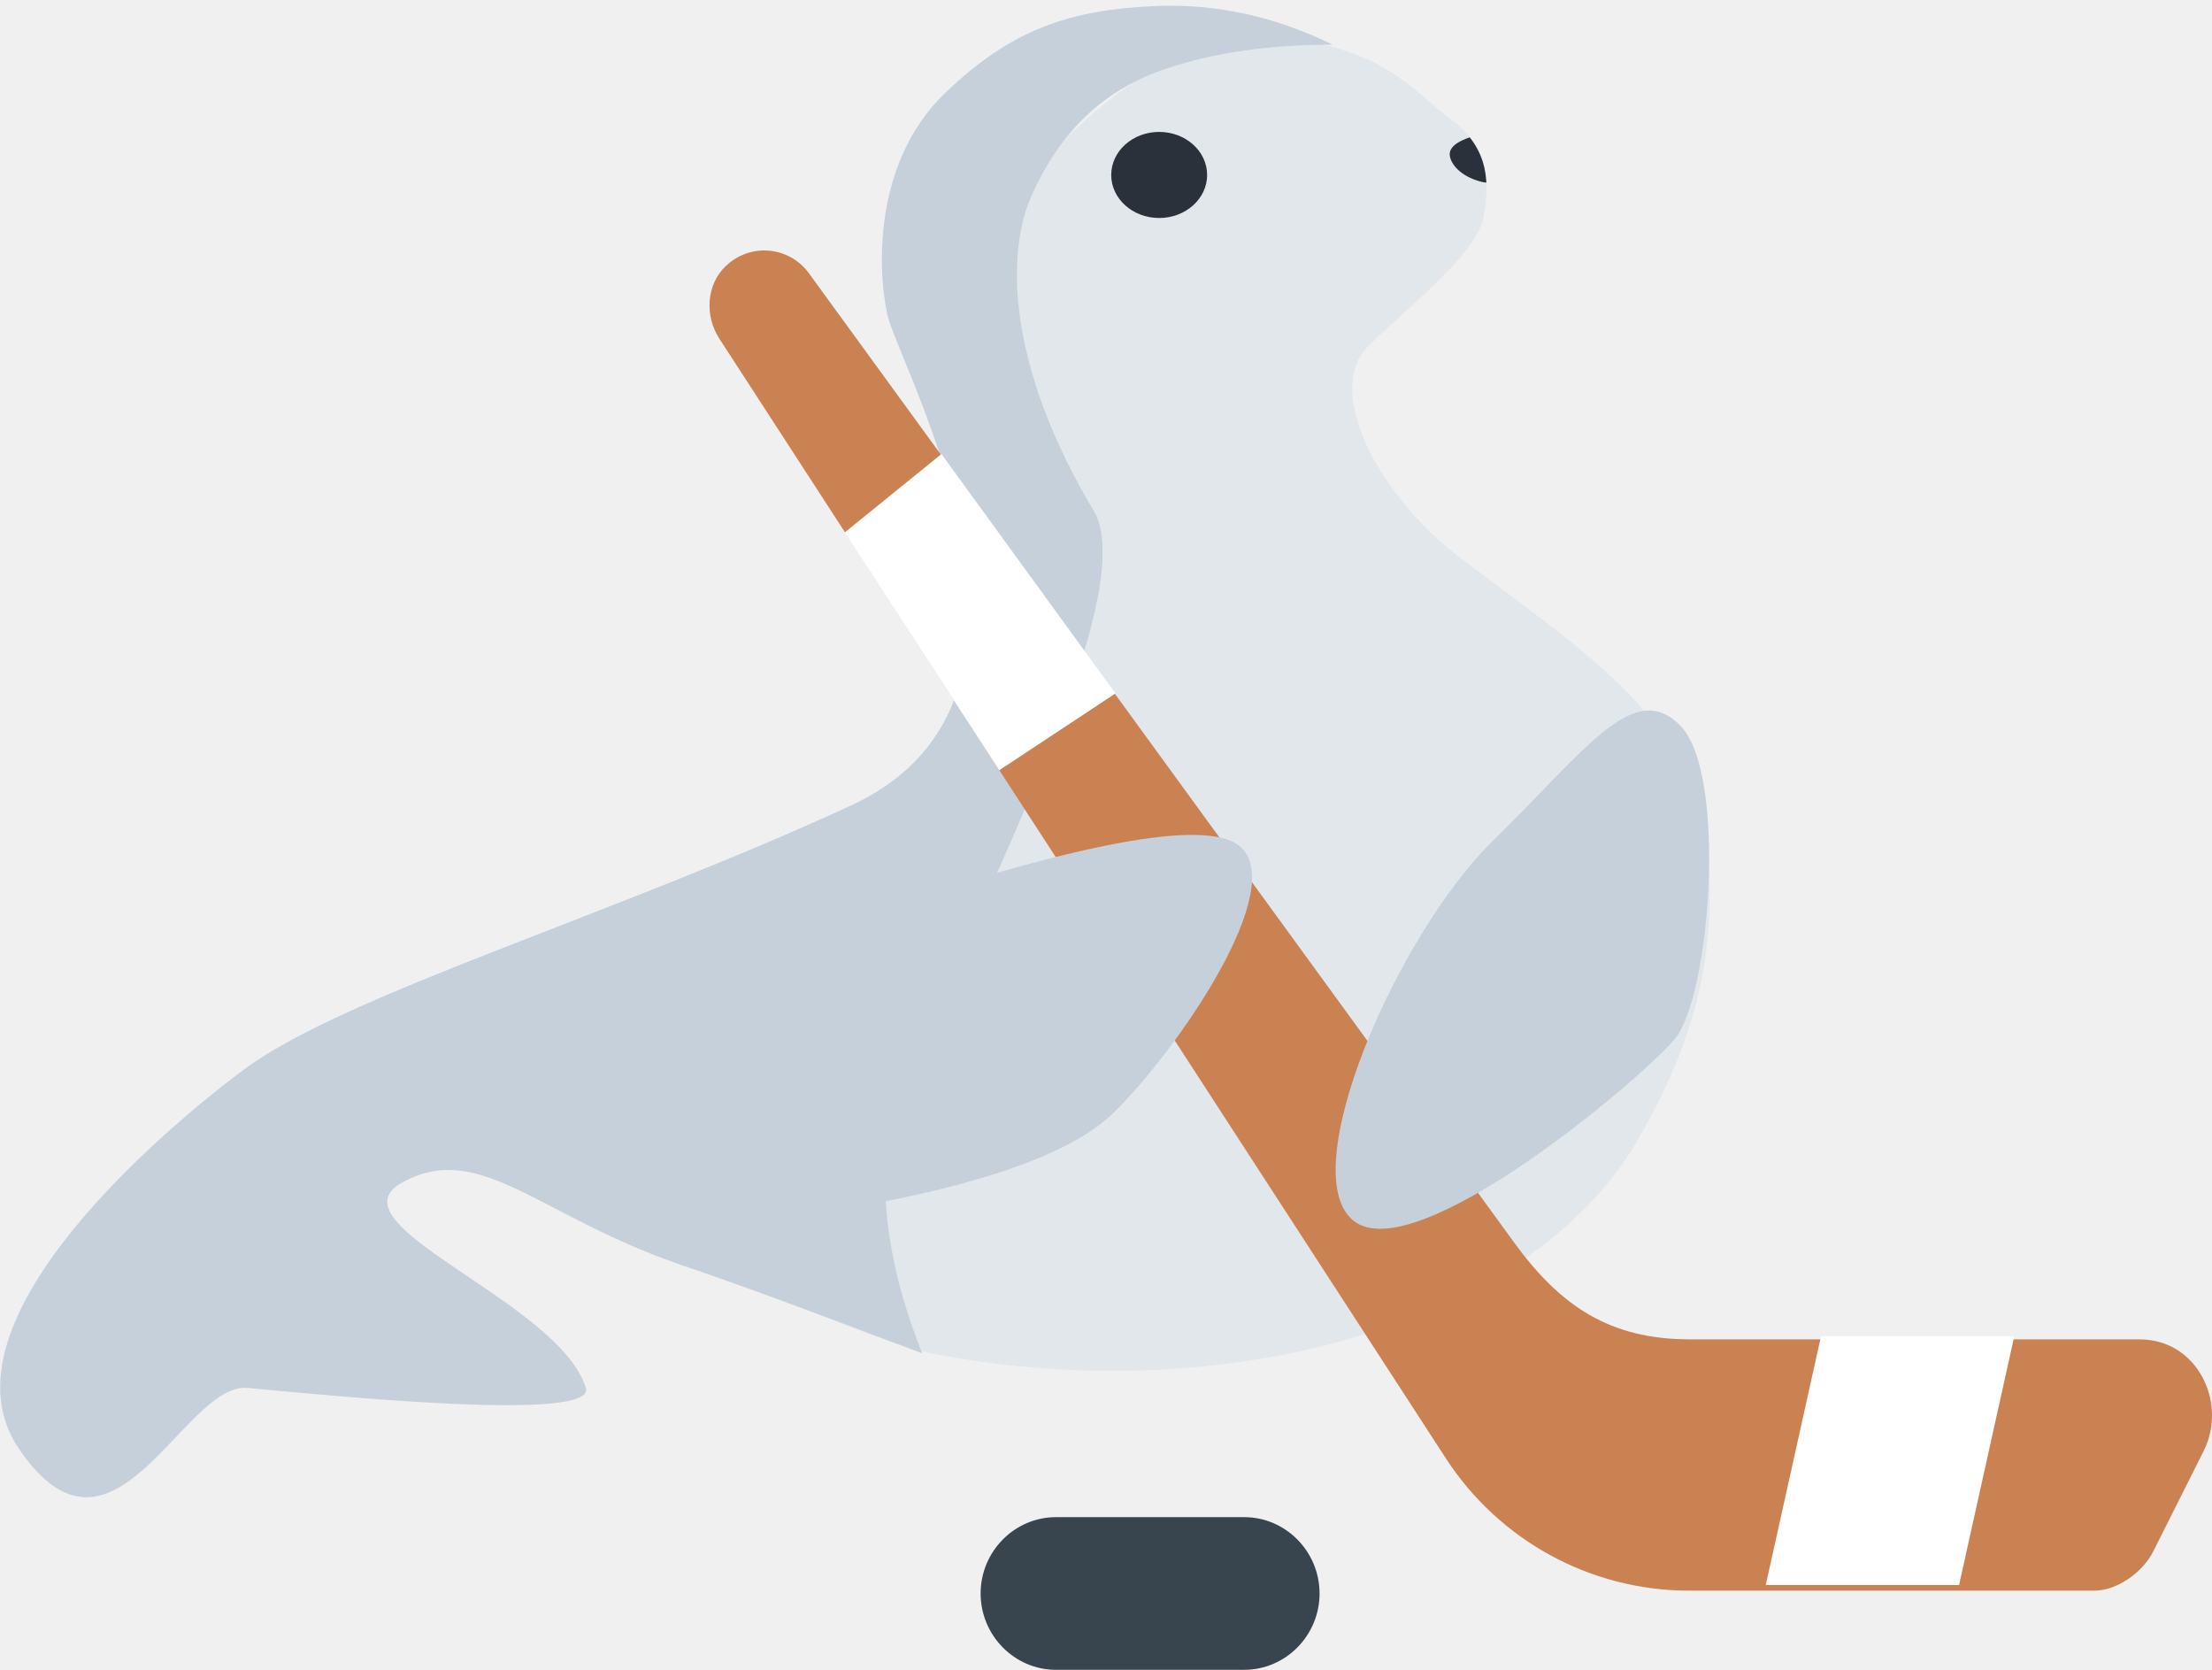
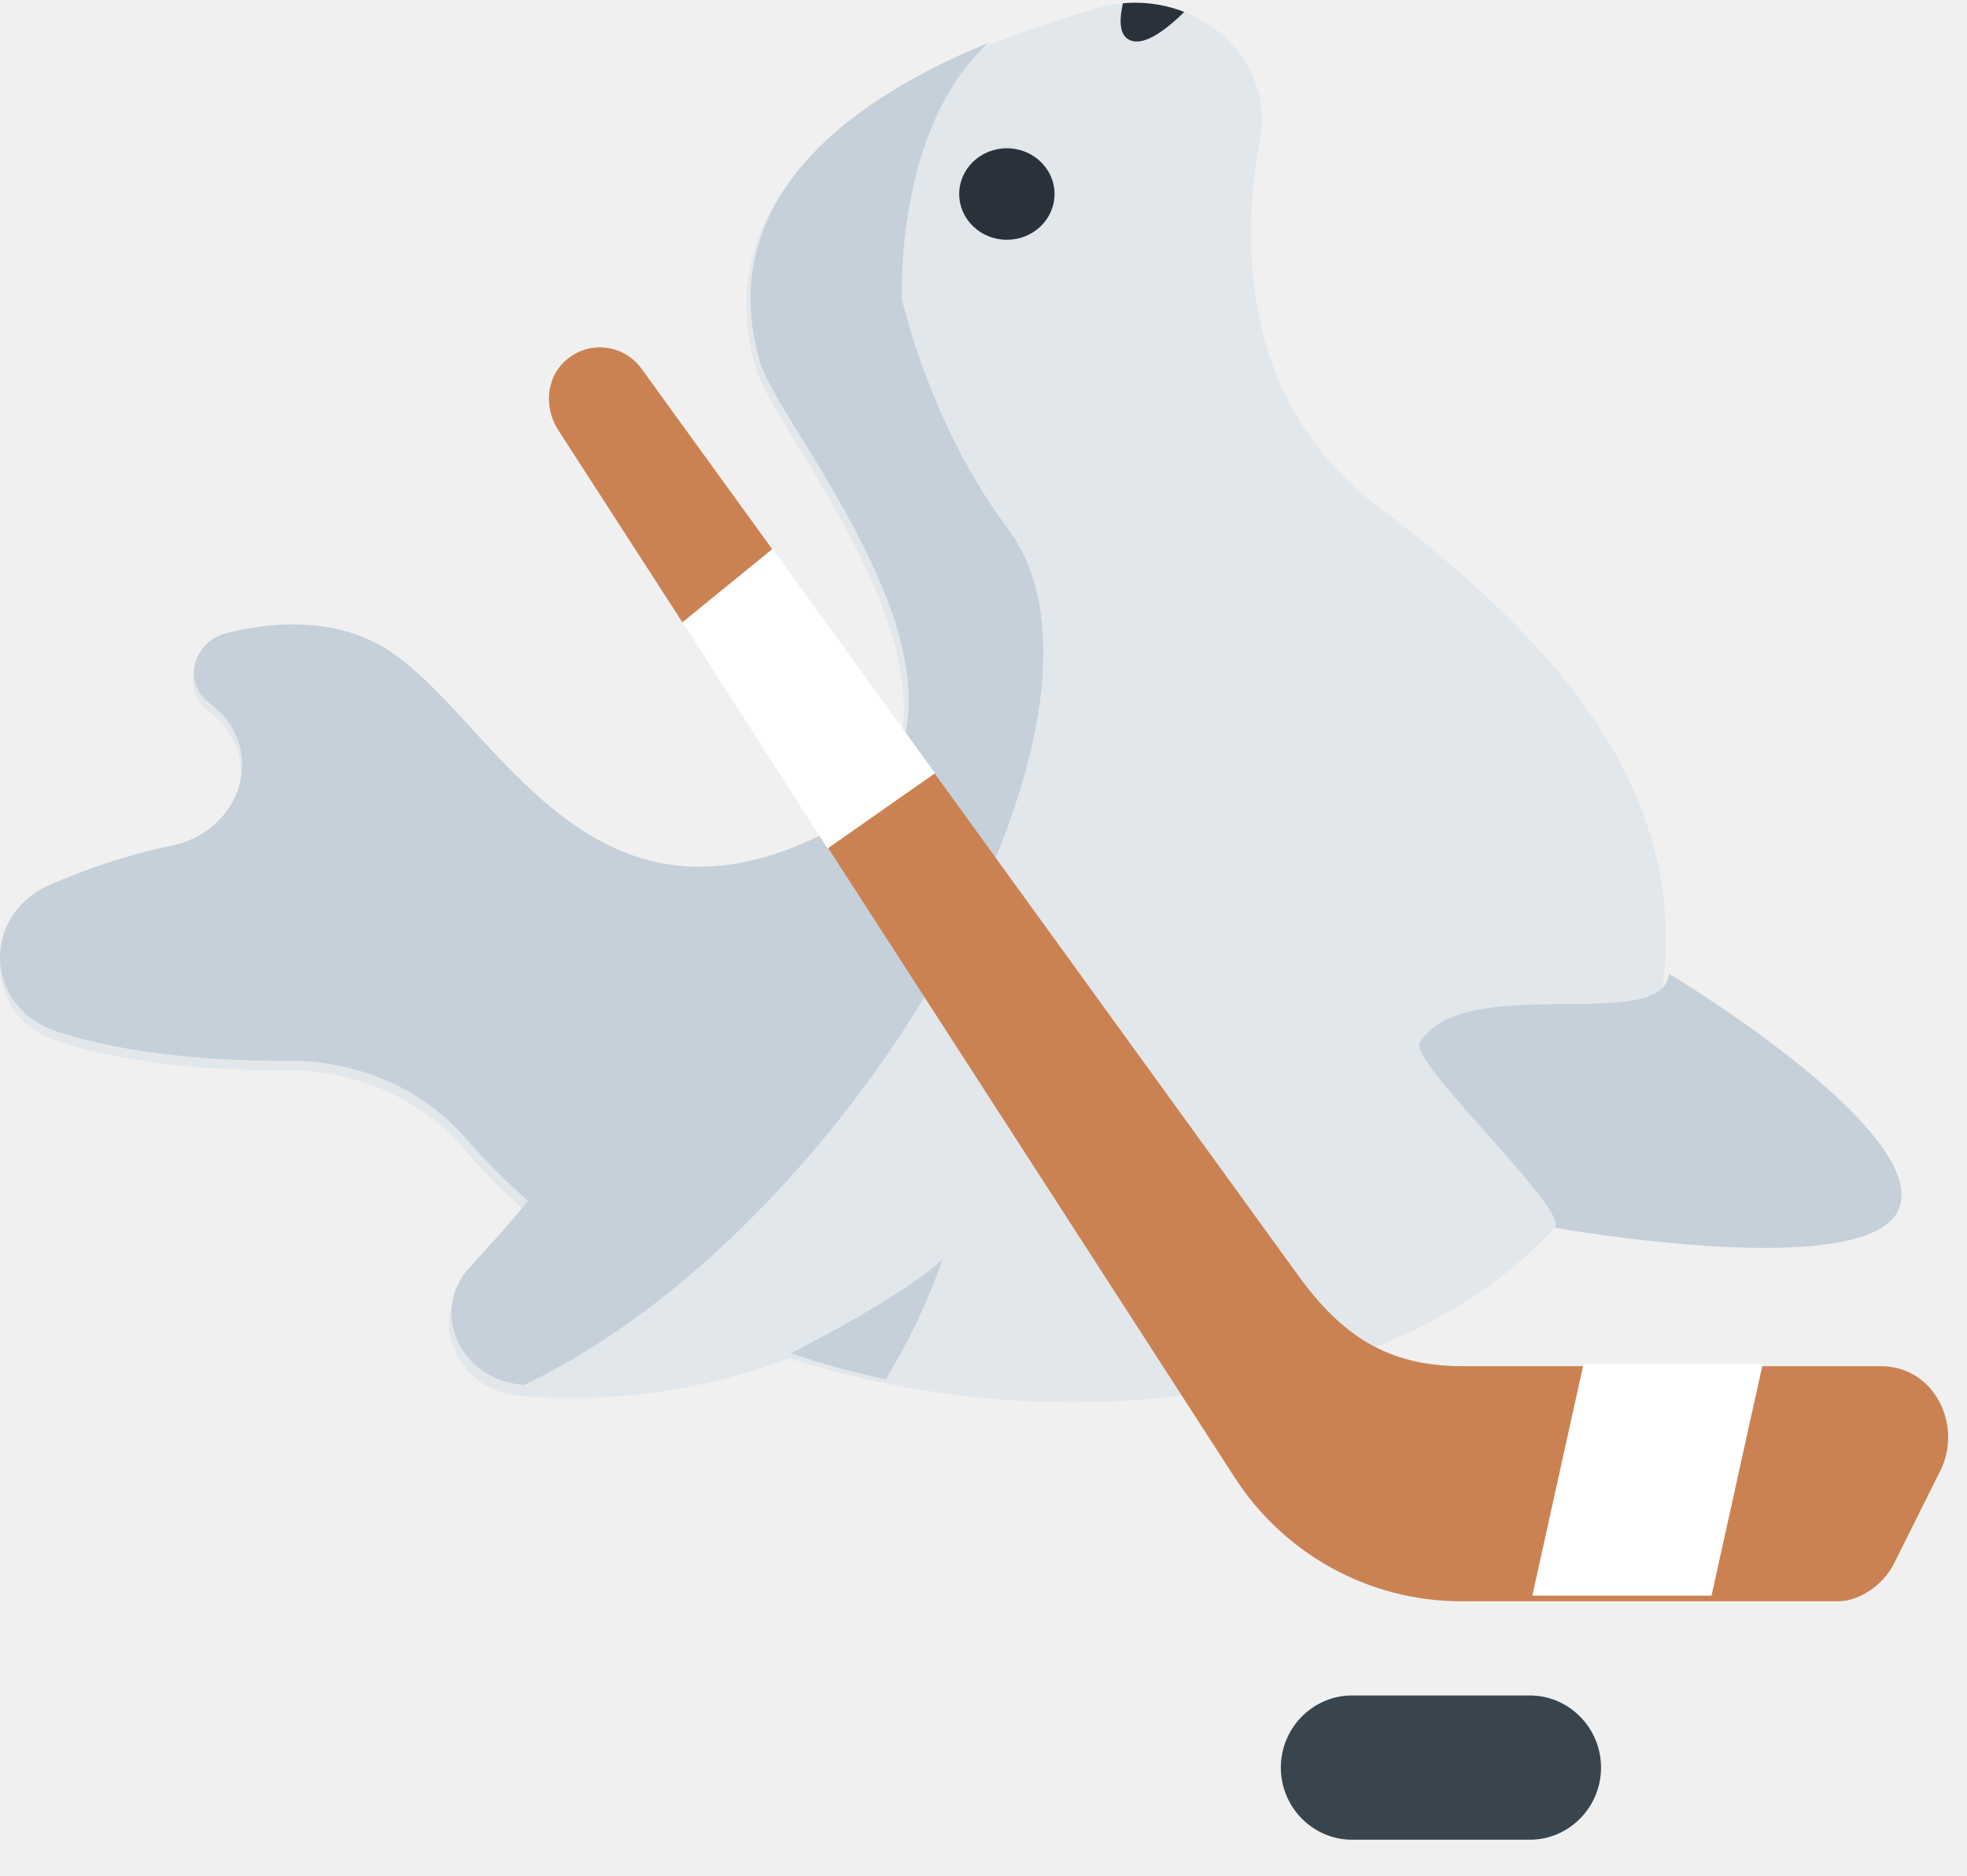
- <svg xmlns="http://www.w3.org/2000/svg" xmlns:xlink="http://www.w3.org/1999/xlink" width="53px" height="40px" viewBox="0 0 53 40" version="1.1">
+ <svg xmlns="http://www.w3.org/2000/svg" xmlns:xlink="http://www.w3.org/1999/xlink" width="43px" height="41px" viewBox="0 0 43 41" version="1.1">
  <defs>
-     <path d="M31.99,21.717 C31.844,23.215 31.304,24.834 30.255,26.59 C29.978,27.054 29.647,27.493 29.268,27.902 C26.926,30.442 22.783,31.891 18.313,32.008 C16.662,32.05 14.967,31.911 13.301,31.578 C12.496,31.417 9.542,30.294 7.101,28.942 C4.659,27.59 3.508,26.442 3.041,25.897 C2.024,24.712 -0.816,23.846 0.342,24.489 C2.943,25.938 5.727,21.304 11.36,18.678 C16.994,16.052 15.435,9.637 14.928,7.86 C14.713,7.101 14.48,5.815 15.133,4.386 C15.548,3.48 18.412,0.047 21.247,0.079 C24.082,0.11 24.977,1.402 25.759,1.964 C26.668,2.62 26.816,3.375 26.624,4.386 C26.448,5.311 24.571,6.733 23.837,7.498 C22.821,8.558 24.096,11.048 26.089,12.555 C29.85,15.399 32.463,16.887 31.99,21.717 Z" id="path-1" />
+     <path d="M36.38,21.231 C36.248,22.592 35.758,24.063 34.806,25.658 C34.555,26.08 34.255,26.479 33.912,26.851 C31.786,29.159 28.027,30.475 23.972,30.581 C22.475,30.62 20.936,30.494 19.425,30.191 C18.695,30.045 17.971,29.858 17.26,29.628 C15.616,30.247 13.65,30.632 11.391,30.455 C9.99,30.346 9.32,28.827 10.233,27.845 C10.636,27.411 11.066,26.927 11.482,26.411 C10.998,25.986 10.54,25.524 10.117,25.029 C9.193,23.952 7.779,23.33 6.284,23.336 C4.769,23.344 2.832,23.221 1.24,22.695 C-0.341,22.172 -0.43,20.142 1.086,19.473 C1.847,19.139 2.744,18.819 3.718,18.617 C5.241,18.302 5.803,16.538 4.657,15.565 C4.623,15.537 4.588,15.51 4.553,15.482 C3.95,15.019 4.196,14.123 4.955,13.938 C5.984,13.687 7.203,13.624 8.254,14.208 C10.613,15.525 12.553,20.856 17.664,18.47 C22.776,16.084 16.98,9.6 16.521,7.985 C16.326,7.296 16.114,6.127 16.706,4.829 C17.083,4.006 17.781,3.13 19.011,2.293 C19.674,1.84 20.491,1.4 21.495,0.983 C22.229,0.678 23.062,0.386 24.008,0.113 C24.868,-0.134 25.805,0.031 26.515,0.541 C27.34,1.137 27.72,2.071 27.546,2.99 C27.165,4.993 27.01,8.652 30.124,11.012 C33.537,13.596 36.81,16.842 36.38,21.231 Z" id="path-1" />
  </defs>
  <g id="r" stroke="none" stroke-width="1" fill="none" fill-rule="evenodd">
    <g id="logo">
-       <g>
-         <g id="Path-3" transform="translate(8.920195, 0.824427)">
-           <g id="Path-6">
-             <mask id="mask-2" fill="white">
-               <use xlink:href="#path-1" />
-             </mask>
-             <use id="Mask" fill="#E2E7EC" fill-rule="nonzero" xlink:href="#path-1" />
-             <path d="M26.848,2.336 C26.129,2.459 25.785,2.648 25.817,2.903 C25.84,3.088 26.047,3.393 26.571,3.53 C26.701,3.564 26.953,3.564 27.327,3.53 L26.848,2.336 Z" fill="#2B313A" mask="url(#mask-2)" />
-           </g>
+       <g transform="translate(0, 0.058824)">
+         <g id="Path-3">
+           <mask id="mask-2" fill="white">
+             <use xlink:href="#path-1" />
+           </mask>
+           <use id="Mask" fill="#E2E7EC" fill-rule="nonzero" xlink:href="#path-1" />
+           <path d="M24.632,-0.289 C24.422,0.373 24.458,0.747 24.739,0.833 C25.02,0.918 25.454,0.658 26.039,0.052 L24.632,-0.289 Z" fill="#2B313A" mask="url(#mask-2)" />
        </g>
-         <path d="M26.206,12.237 C24.084,8.686 24.133,6.021 24.701,4.724 C25.27,3.428 26.204,2.232 27.922,1.651 C29.068,1.264 30.404,1.07 31.93,1.07 C30.544,0.39 29.126,0.082 27.676,0.145 C25.682,0.232 24.246,0.675 22.621,2.252 C20.996,3.83 21.002,6.271 21.253,7.505 C21.504,8.739 26.052,16.682 20.387,19.296 C14.722,21.91 8.381,23.794 5.929,25.559 C5.216,26.072 -1.816,31.369 0.453,34.705 C2.723,38.041 4.39,33.108 5.929,33.248 C7.994,33.436 14.291,34.075 14.037,33.248 C13.395,31.159 7.798,29.322 9.655,28.316 C11.512,27.31 12.918,29.151 16.385,30.324 C17.614,30.739 19.518,31.438 22.096,32.418 C21.368,30.596 21.087,28.919 21.253,27.389 C21.502,25.093 27.631,14.622 26.206,12.237 Z" id="Shape" fill="#C6D0DA" fill-rule="nonzero" />
-         <ellipse id="Oval" fill="#2B313A" fill-rule="nonzero" cx="27.774" cy="4.191" rx="1.149" ry="1.031" />
+         <path d="M36.484,21.224 C36.484,21.224 42.034,24.551 41.537,26.294 C41.041,28.038 33.987,26.776 33.987,26.776 C34.334,26.408 30.782,23.146 31.036,22.729 C31.999,21.153 36.35,22.569 36.484,21.224 Z" id="Shape" fill="#C6D0DA" fill-rule="nonzero" />
+         <path d="M22.044,11.515 C20.845,9.907 20.137,8.097 19.718,6.502 L19.718,6.502 C19.718,6.502 19.536,2.761 21.612,0.874 C20.603,1.289 19.782,1.727 19.115,2.178 L19.115,2.178 C19.104,2.185 19.094,2.193 19.083,2.2 C19.004,2.254 18.928,2.307 18.853,2.361 C18.828,2.38 18.803,2.398 18.778,2.417 C18.716,2.462 18.656,2.508 18.597,2.554 C18.574,2.571 18.552,2.589 18.53,2.606 C18.461,2.661 18.395,2.716 18.33,2.77 C18.321,2.778 18.312,2.785 18.304,2.792 C18.228,2.857 18.155,2.922 18.085,2.987 C18.076,2.995 18.069,3.003 18.06,3.011 C18.001,3.066 17.943,3.122 17.888,3.178 C17.873,3.193 17.858,3.208 17.843,3.223 C17.793,3.274 17.744,3.326 17.696,3.378 C17.685,3.39 17.673,3.403 17.662,3.415 C17.546,3.543 17.441,3.671 17.345,3.798 C17.334,3.812 17.324,3.826 17.314,3.84 C17.276,3.89 17.24,3.94 17.206,3.991 C17.196,4.006 17.185,4.021 17.175,4.035 C17.136,4.094 17.098,4.152 17.062,4.21 C17.06,4.214 17.058,4.217 17.055,4.221 C17.015,4.286 16.978,4.351 16.942,4.416 C16.939,4.422 16.937,4.427 16.934,4.432 C16.902,4.49 16.872,4.549 16.844,4.607 C16.839,4.616 16.835,4.625 16.831,4.634 C16.82,4.657 16.808,4.68 16.797,4.702 L16.799,4.703 C16.204,5.995 16.415,7.159 16.611,7.845 C17.073,9.453 22.9,15.907 17.761,18.282 C12.621,20.657 10.672,15.349 8.299,14.04 C7.243,13.458 6.017,13.521 4.982,13.77 C4.218,13.954 3.972,14.847 4.578,15.307 C4.614,15.335 4.648,15.363 4.682,15.39 C5.834,16.359 5.269,18.115 3.738,18.429 C2.759,18.63 1.857,18.948 1.092,19.281 C-0.432,19.947 -0.343,21.968 1.247,22.488 C2.847,23.012 4.795,23.134 6.319,23.127 C7.821,23.12 9.244,23.739 10.172,24.812 C10.597,25.305 11.057,25.765 11.544,26.188 L11.545,26.188 C11.126,26.701 10.694,27.183 10.288,27.616 C9.37,28.593 10.045,30.105 11.453,30.214 C18.691,26.774 25.051,15.548 22.044,11.515 Z" id="Shape" fill="#C6D0DA" fill-rule="nonzero" />
+         <ellipse id="Oval" fill="#2B313A" fill-rule="nonzero" cx="22.011" cy="4.182" rx="1.042" ry="1" />
+         <path d="M20.6,27.467 C20.6,27.467 20.243,28.645 19.362,30.089 C18.664,29.941 17.97,29.753 17.29,29.521 C17.29,29.521 19.774,28.266 20.6,27.467 Z" id="Shape" fill="#C6D0DA" fill-rule="nonzero" />
+         <path d="M33.444,40.153 L29.556,40.153 C28.7,40.153 28,39.443 28,38.576 L28,38.576 C28,37.709 28.7,37 29.556,37 L33.444,37 C34.3,37 35,37.709 35,38.576 L35,38.576 C35,39.443 34.3,40.153 33.444,40.153 Z" id="Shape" fill="#38454F" fill-rule="nonzero" />
      </g>
-       <g id="hockey" transform="translate(17, 6)" fill-rule="nonzero">
-         <path d="M0.389,0.374 C0.99,-0.201 1.926,-0.092 2.388,0.554 L19.282,23.768 C20.396,25.3 21.581,26.078 23.471,26.084 L34.256,26.084 C34.347,26.084 34.437,26.091 34.524,26.103 C35.73,26.272 36.346,27.671 35.798,28.762 L34.596,31.157 C34.347,31.659 33.733,32.104 33.175,32.104 L23.47,32.104 C21.118,32.104 18.925,30.91 17.642,28.933 L0.237,2.115 C-0.117,1.569 -0.081,0.823 0.389,0.374 Z" id="Shape" fill="#CB8252" />
-         <polygon id="Shape" fill="#FFFFFF" points="25.308 31.968 29.94 31.968 31.263 26.008 26.632 26.008" />
-         <polygon id="Shape" fill="#FFFFFF" points="3.239 6.755 6.942 12.451 9.727 10.611 5.557 4.876" />
-         <path d="M12.812,34 L8.301,34 C7.308,34 6.496,33.177 6.496,32.171 L6.496,32.171 C6.496,31.166 7.308,30.343 8.301,30.343 L12.812,30.343 C13.805,30.343 14.617,31.166 14.617,32.171 L14.617,32.171 C14.617,33.177 13.805,34 12.812,34 Z" id="Shape" fill="#38454F" />
+       <g id="hockey" transform="translate(12, 7)" fill-rule="nonzero">
+         <path d="M0.33,0.912 C0.841,0.421 1.636,0.514 2.029,1.066 L16.383,20.884 C17.33,22.191 18.337,22.856 19.942,22.861 L29.106,22.861 C29.184,22.861 29.26,22.867 29.335,22.877 C30.359,23.022 30.882,24.215 30.417,25.147 L29.396,27.192 C29.183,27.62 28.662,28 28.188,28 L19.942,28 C17.943,28 16.08,26.981 14.99,25.293 L0.202,2.398 C-0.099,1.932 -0.069,1.295 0.33,0.912 Z" id="Shape" fill="#CB8252" />
+         <polygon id="Shape" fill="#FFFFFF" points="21.498 27.877 25.415 27.877 26.534 22.815 22.617 22.815" />
+         <polygon id="Shape" fill="#FFFFFF" points="2.915 6.604 6.091 11.546 8.44 9.901 4.89 4.995" />
      </g>
-       <path d="M37.247,20.089 C38.497,20.555 44.514,24.031 43.965,25.809 C43.415,27.587 37.175,27.193 34.292,25.816 C31.409,24.438 29.44,23.956 30.143,22.515 C30.846,21.075 35.998,19.623 37.247,20.089 Z" id="Shape" fill="#C6D0DA" fill-rule="nonzero" transform="translate(37, 23.5) rotate(110) translate(-37, -23.5) " />
-       <path d="M20.526,21.97 C25.83,20.175 28.887,19.607 29.696,20.265 C30.909,21.251 28.201,25.169 26.687,26.651 C25.678,27.64 23.449,28.423 20,29 L20.526,21.97 Z" id="Path-7" fill="#C6D0DA" />
    </g>
  </g>
</svg>
